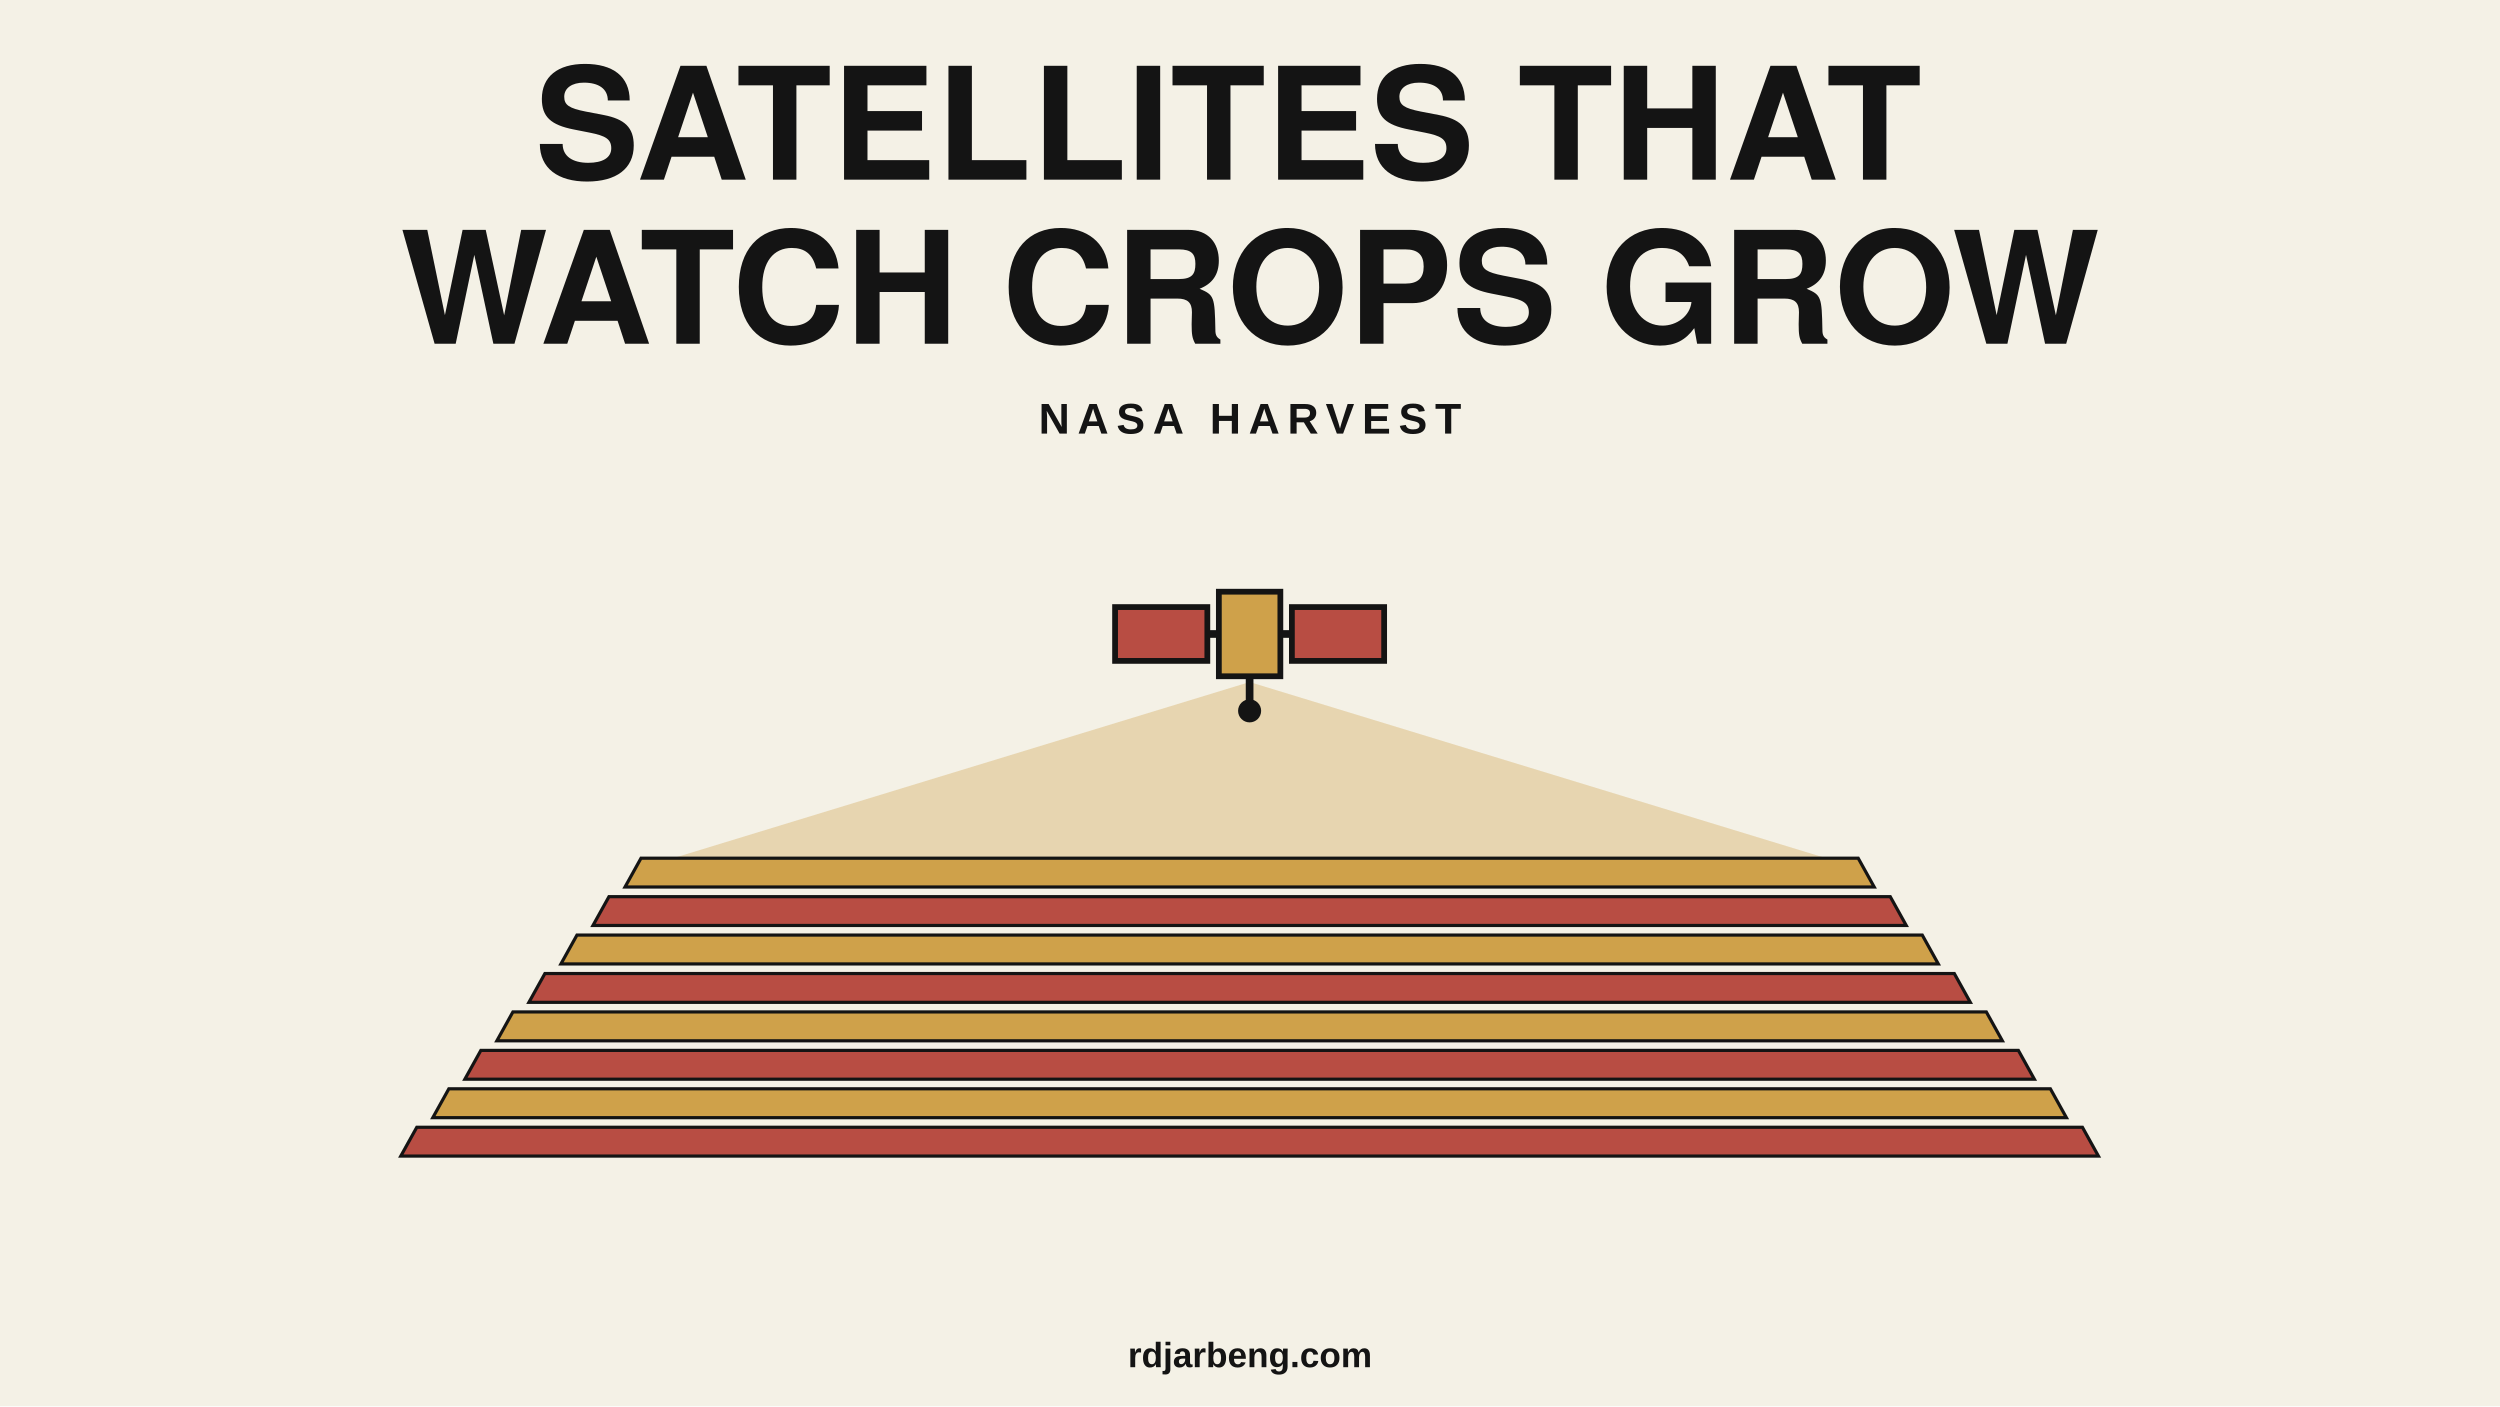
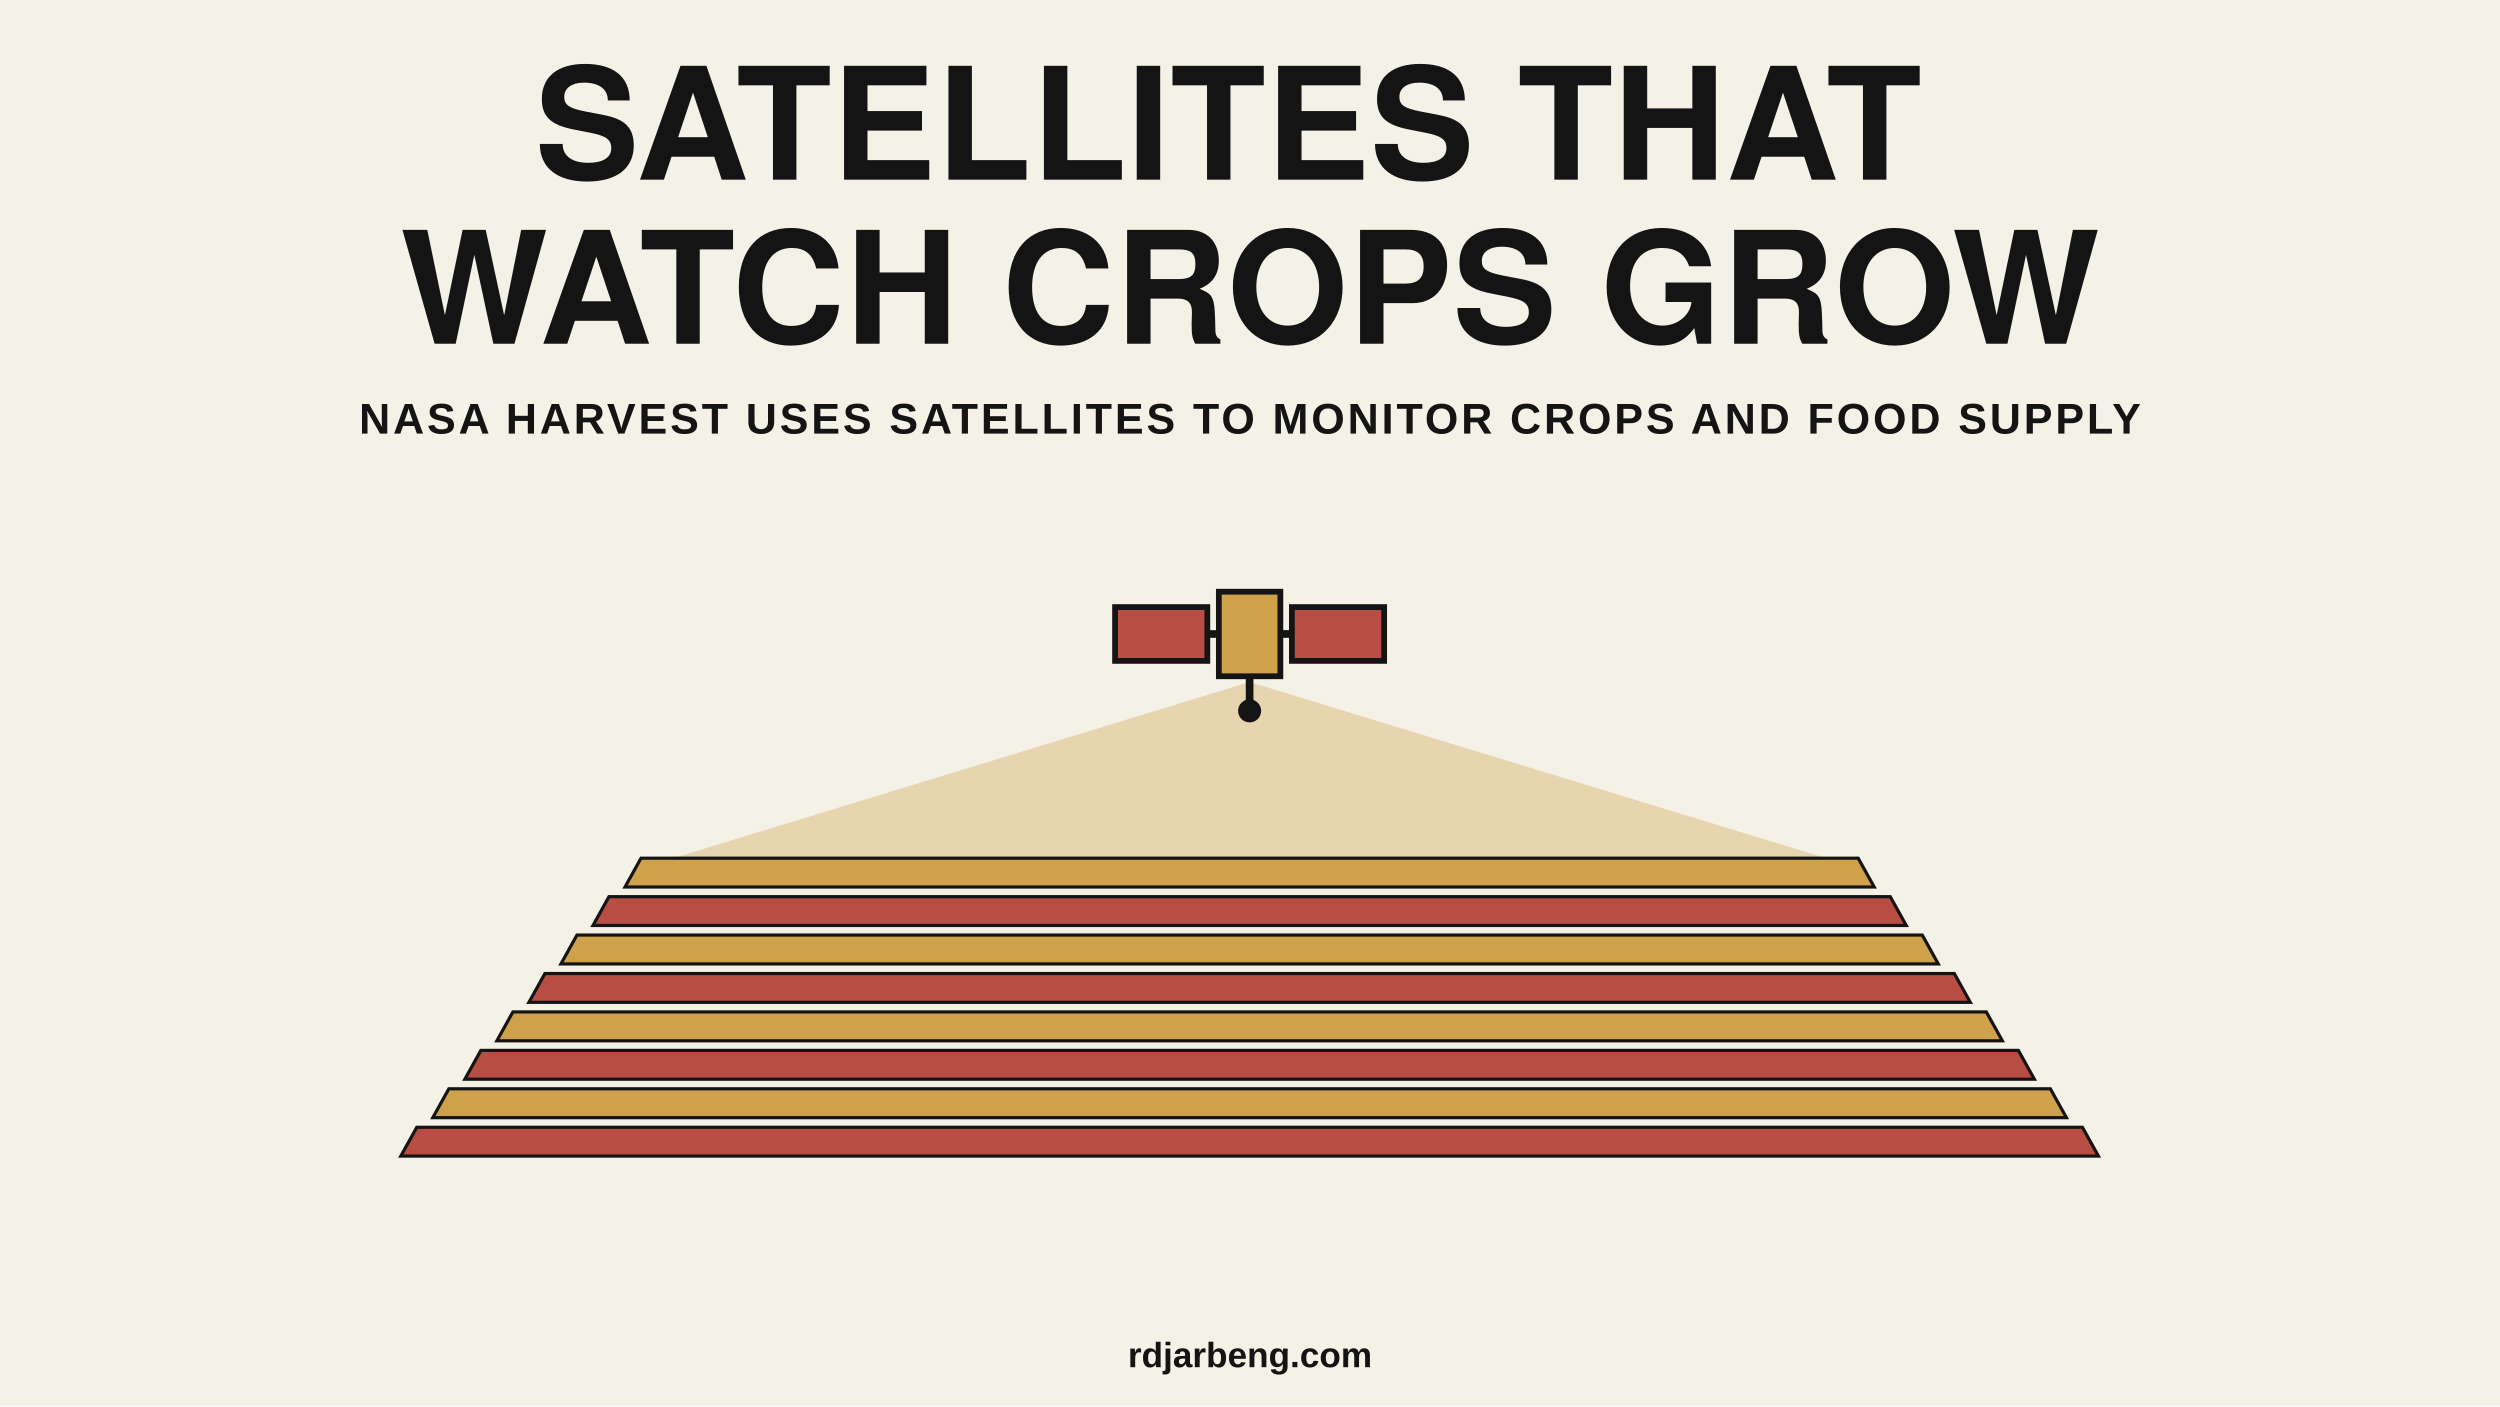
<svg xmlns="http://www.w3.org/2000/svg" viewBox="0 0 1280 720" width="1280" height="720">
  <rect width="1280" height="720" fill="#f4f1e6" />
  <g fill="#141414" font-family="'Arial Black', 'Helvetica Neue', Impact, sans-serif" text-anchor="middle">
    <text x="640" y="92" font-size="80" font-weight="900">
      <tspan x="640" dy="0">SATELLITES THAT</tspan>
      <tspan x="640" dy="84">WATCH CROPS GROW</tspan>
    </text>
-     <text x="640" y="222" font-size="22" font-weight="700" letter-spacing="4" font-family="Arial, Helvetica, sans-serif">NASA HARVEST</text>
+     <text x="640" y="222" font-size="22" font-weight="700" letter-spacing="1.5" font-family="Arial, Helvetica, sans-serif">NASA HARVEST USES SATELLITES TO MONITOR CROPS AND FOOD SUPPLY</text>
  </g>
  <g transform="translate(115 95) scale(0.82)">
    <path d="M640 310 L280 420 L1000 420 Z" fill="#cfa14a" opacity="0.35" />
    <path d="M260 420 H1020 L1030 438 H250 Z" fill="#cfa14a" stroke="#141414" stroke-width="2" />
    <path d="M240 444 H1040 L1050 462 H230 Z" fill="#b84d43" stroke="#141414" stroke-width="2" />
    <path d="M220 468 H1060 L1070 486 H210 Z" fill="#cfa14a" stroke="#141414" stroke-width="2" />
    <path d="M200 492 H1080 L1090 510 H190 Z" fill="#b84d43" stroke="#141414" stroke-width="2" />
    <path d="M180 516 H1100 L1110 534 H170 Z" fill="#cfa14a" stroke="#141414" stroke-width="2" />
    <path d="M160 540 H1120 L1130 558 H150 Z" fill="#b84d43" stroke="#141414" stroke-width="2" />
    <path d="M140 564 H1140 L1150 582 H130 Z" fill="#cfa14a" stroke="#141414" stroke-width="2" />
    <path d="M120 588 H1160 L1170 606 H110 Z" fill="#b84d43" stroke="#141414" stroke-width="2" />
    <g transform="translate(640 280) scale(1.2)">
      <rect x="-70" y="-14" width="48" height="28" fill="#b84d43" stroke="#141414" stroke-width="3" />
      <rect x="22" y="-14" width="48" height="28" fill="#b84d43" stroke="#141414" stroke-width="3" />
      <line x1="-22" y1="0" x2="-14" y2="0" stroke="#141414" stroke-width="4" />
      <line x1="14" y1="0" x2="22" y2="0" stroke="#141414" stroke-width="4" />
      <rect x="-16" y="-22" width="32" height="44" fill="#cfa14a" stroke="#141414" stroke-width="3" />
      <line x1="0" y1="22" x2="0" y2="36" stroke="#141414" stroke-width="4" />
      <circle cx="0" cy="40" r="6" fill="#141414" />
    </g>
  </g>
  <text x="640" y="700" font-family="Arial, Helvetica, sans-serif" font-size="18" font-weight="600" fill="#141414" text-anchor="middle">rdjarbeng.com</text>
</svg>
